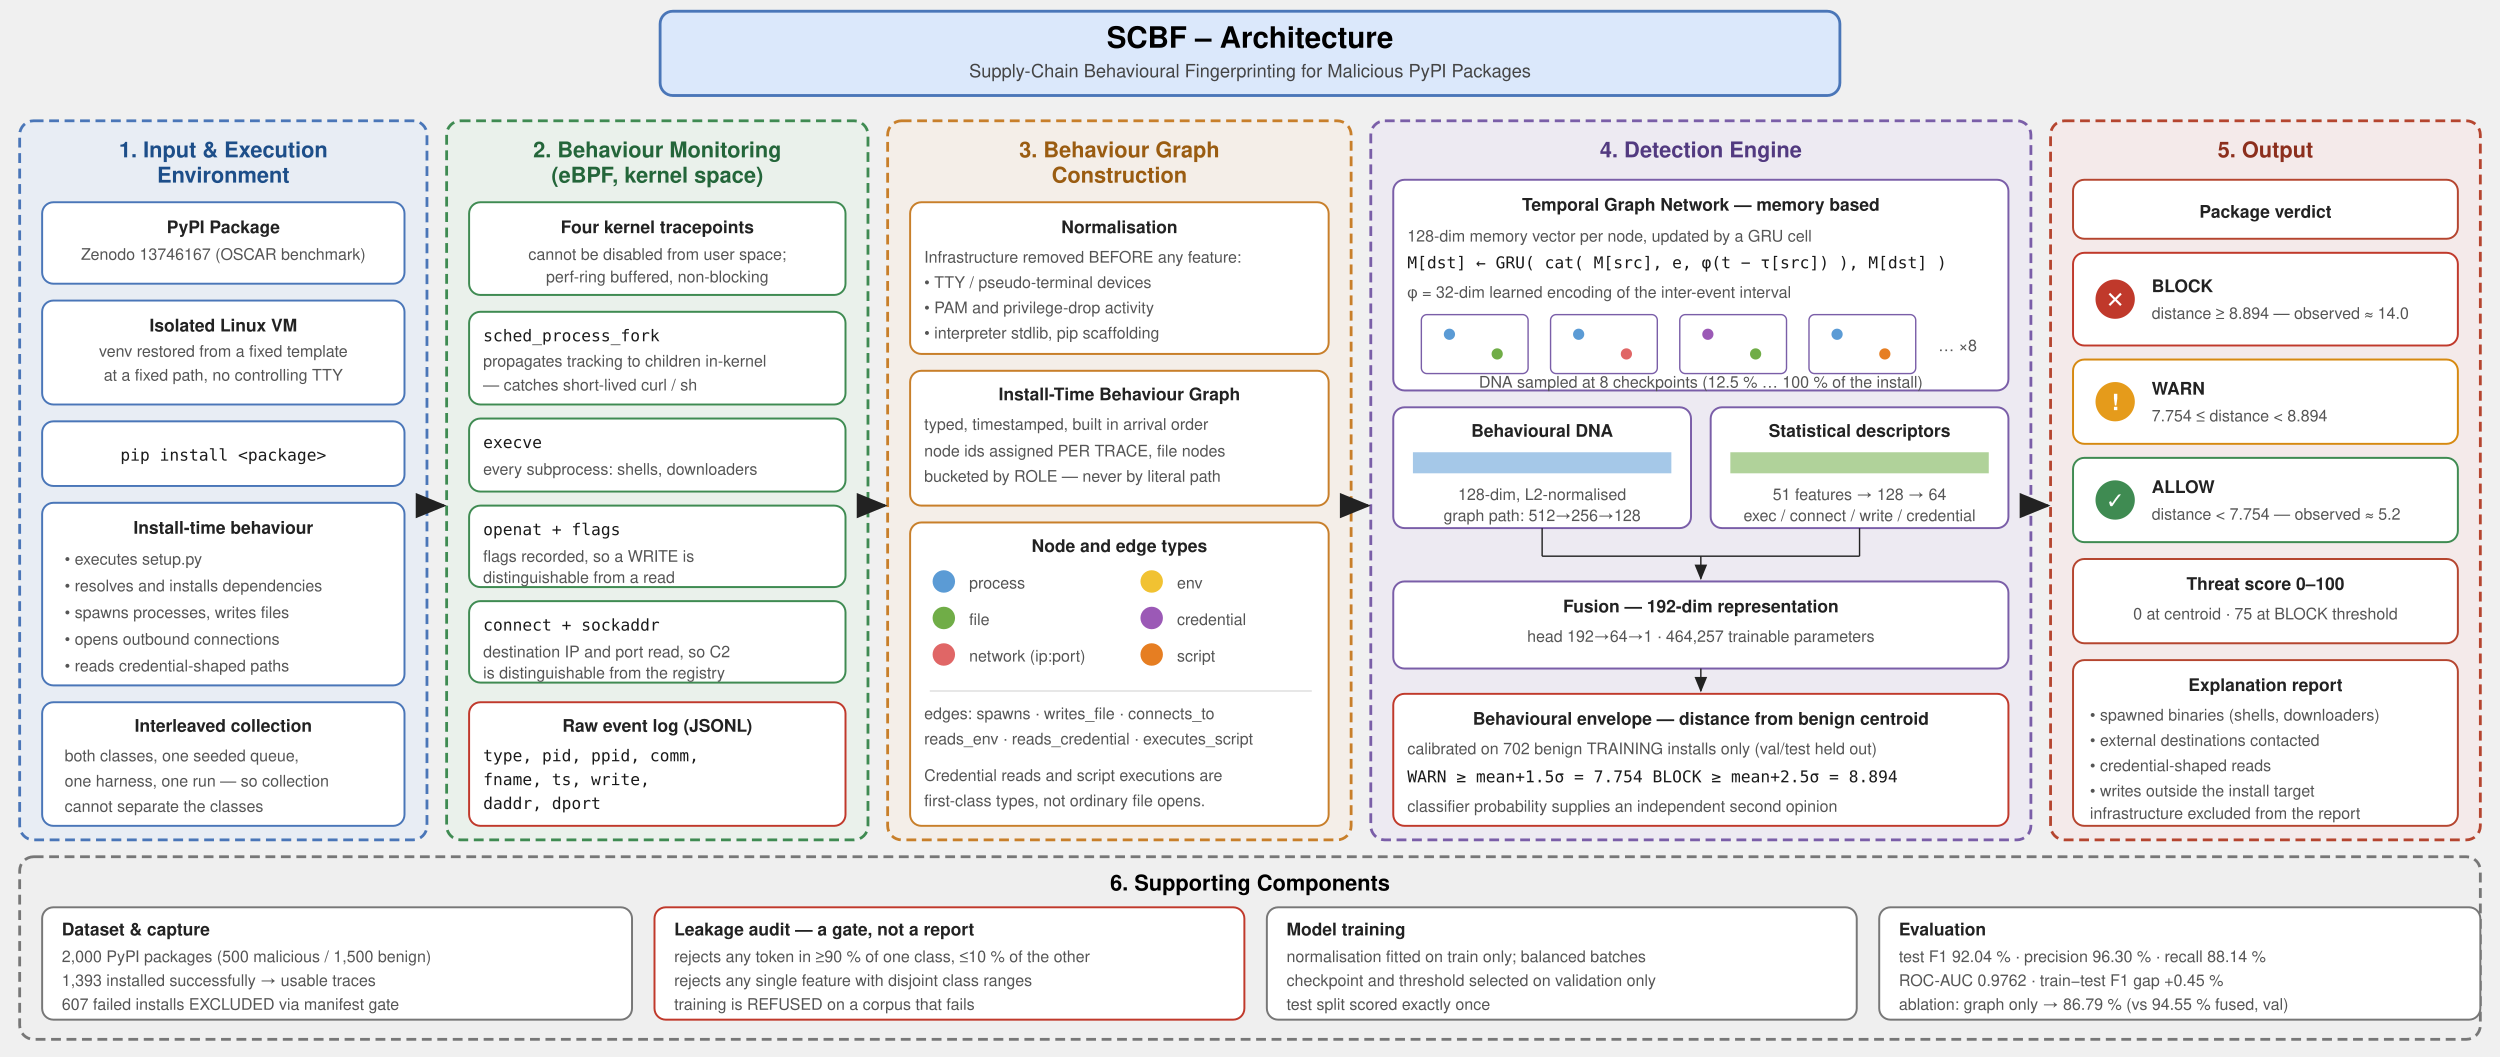
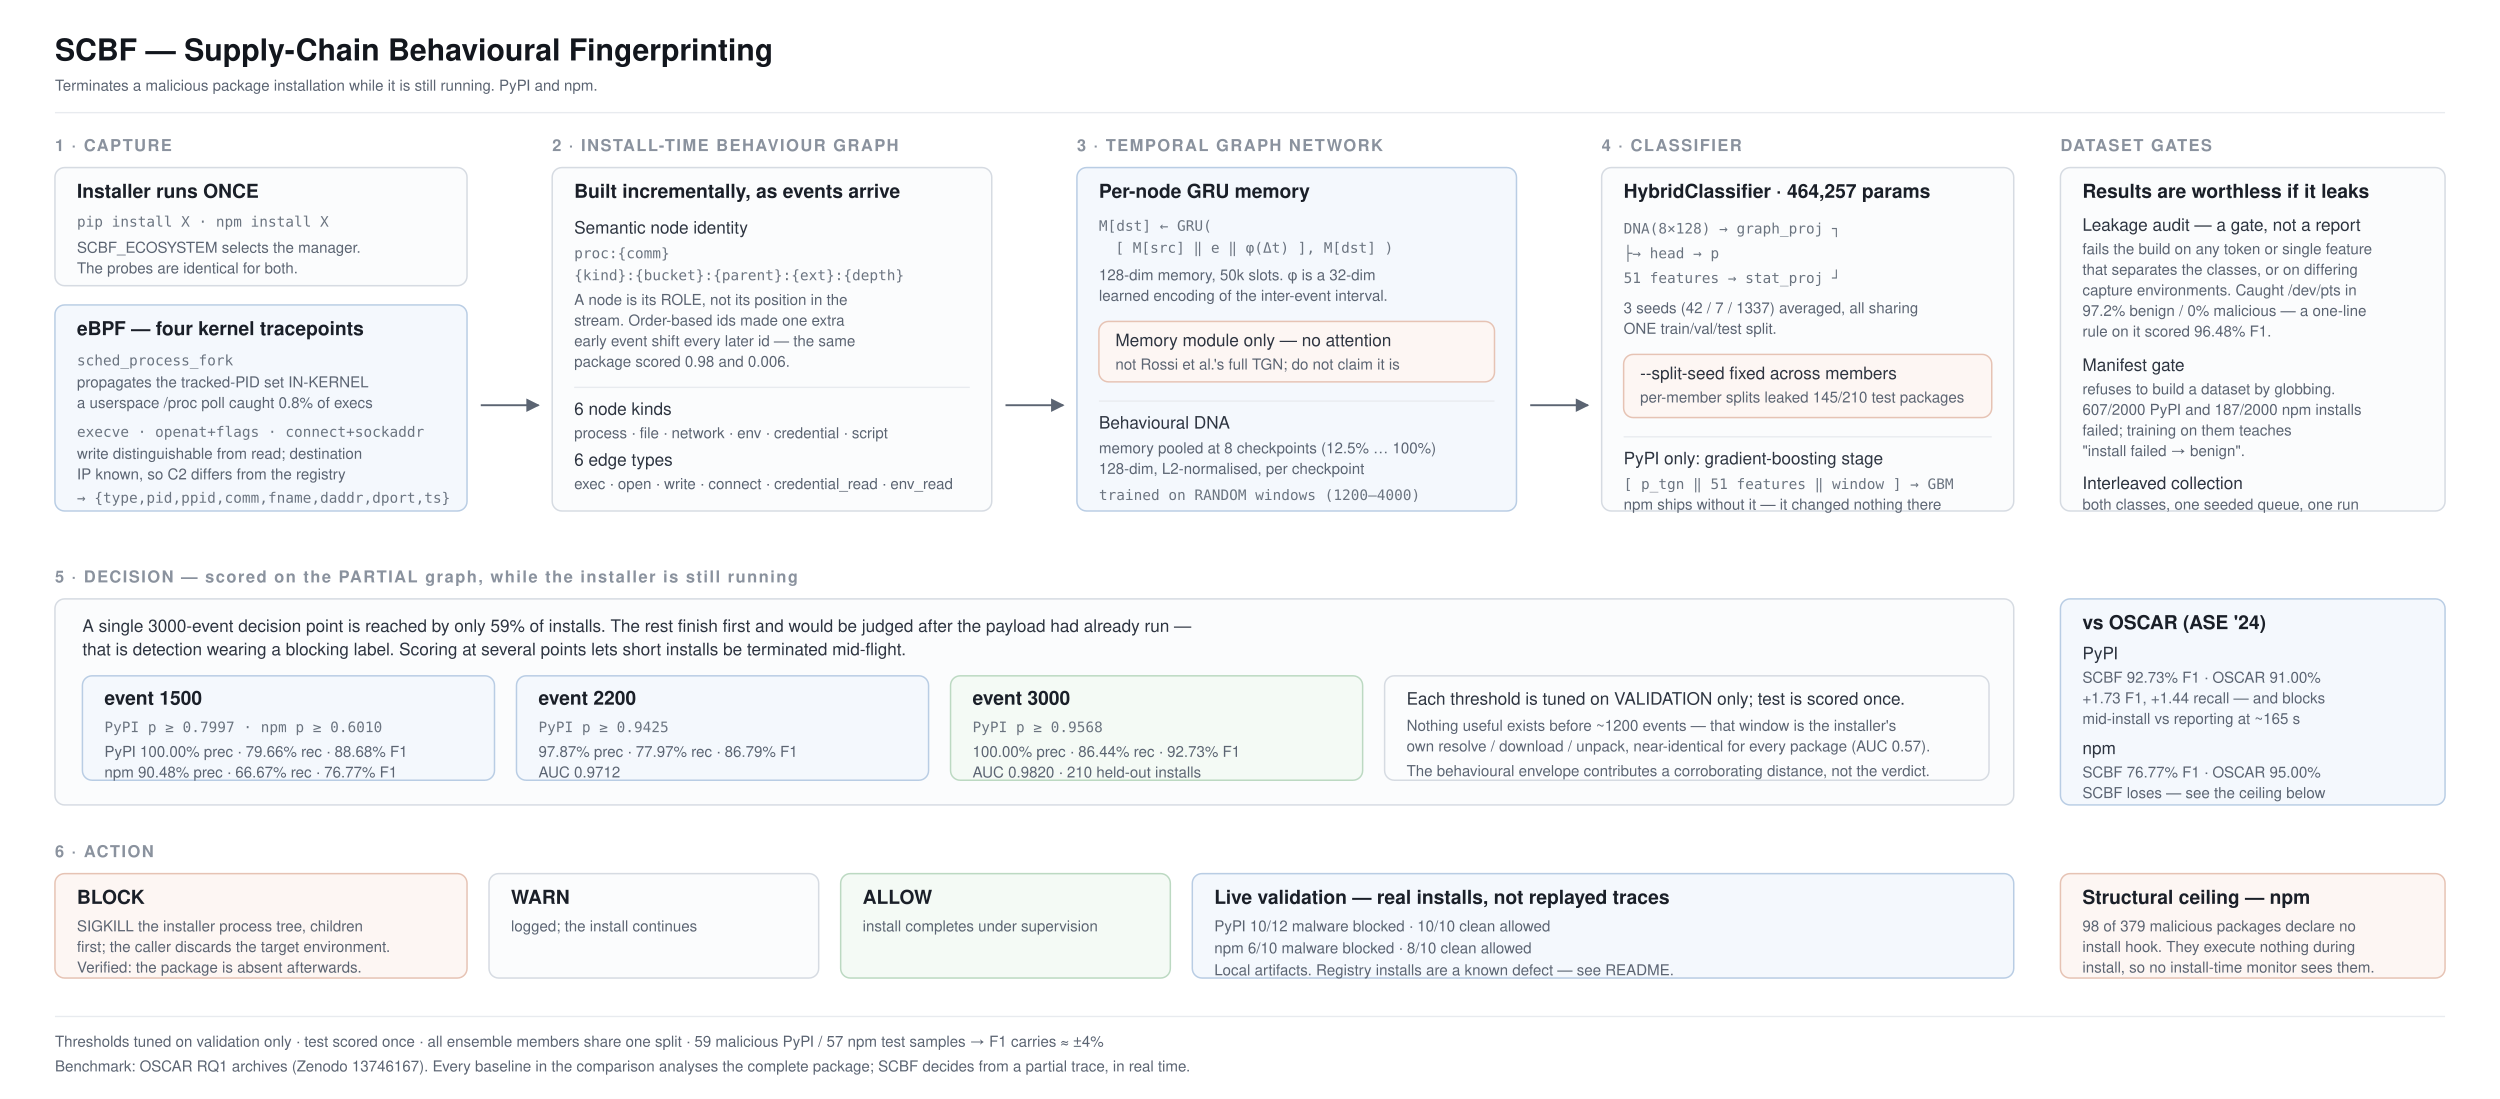
- <svg xmlns="http://www.w3.org/2000/svg" width="1780" height="752" viewBox="0 0 1780 752" font-family="Helvetica Neue, Helvetica, Arial, sans-serif">
+ <svg xmlns="http://www.w3.org/2000/svg" width="1820" height="800" viewBox="0 0 1820 800" font-family="Helvetica Neue, Helvetica, Arial, sans-serif">
  <defs>
-     <marker id="ar" markerWidth="11" markerHeight="9" refX="10" refY="4.5" orient="auto">
-       <polygon points="0 0, 11 4.5, 0 9" fill="#222" />
+     <marker id="a" viewBox="0 0 10 10" refX="9" refY="5" markerWidth="7" markerHeight="7" orient="auto">
+       <path d="M0,0 L10,5 L0,10 z" fill="#5b6472" />
    </marker>
    <style>
-       .col   { rx:10; ry:10; stroke-dasharray:7 4; stroke-width:2; fill-opacity:.35 }
-       .card  { rx:8; ry:8; stroke-width:1.4; fill:#fff }
-       .ttl   { font-size:21px; font-weight:700 }
-       .sub   { font-size:13px; fill:#444 }
-       .ch    { font-size:15.5px; font-weight:700 }
-       .bd    { font-size:12.4px; fill:#222 }
-       .sm    { font-size:11.4px; fill:#555 }
-       .mono  { font-family:"SF Mono",Menlo,monospace; font-size:11.6px; fill:#1a1a1a }
+       .t   { font-size:12.5px; fill:#2d3440; }
+       .s   { font-size:11px;   fill:#5b6472; }
+       .m   { font-size:10.5px; fill:#6b7480; font-family:"SF Mono",Menlo,Consolas,monospace; }
+       .h   { font-size:14px;   fill:#1a1f28; font-weight:600; }
+       .st  { font-size:12px;   fill:#8a929e; font-weight:600; letter-spacing:.09em; }
+       .ttl { font-size:22px;   fill:#12161d; font-weight:600; }
+       .box { fill:#fbfcfd; stroke:#d6dbe2; stroke-width:1.1; rx:7; }
+       .acc { fill:#f4f8fd; stroke:#b9cde4; stroke-width:1.1; rx:7; }
+       .wrn { fill:#fdf6f3; stroke:#e6c3b4; stroke-width:1.1; rx:7; }
+       .ok  { fill:#f4faf5; stroke:#bcd9c2; stroke-width:1.1; rx:7; }
+       .ln  { stroke:#5b6472; stroke-width:1.4; fill:none; marker-end:url(#a); }
+       .sep { stroke:#e8ebef; stroke-width:1; }
    </style>
  </defs>
-   <rect x="470" y="8" width="840" height="60" rx="9" fill="#dbe8fb" stroke="#4a76b8" stroke-width="2" />
-   <text x="890" y="34" text-anchor="middle" class="ttl">SCBF – Architecture</text>
-   <text x="890" y="55" text-anchor="middle" class="sub">Supply-Chain Behavioural Fingerprinting for Malicious PyPI Packages</text>
-   <rect class="col" x="14" y="86" width="290" height="512" fill="#dbe8fb" stroke="#4a76b8" />
-   <text x="159" y="112" text-anchor="middle" class="ch" fill="#1d4e89">1. Input &amp; Execution</text>
-   <text x="159" y="130" text-anchor="middle" class="ch" fill="#1d4e89">Environment</text>
-   <rect class="card" x="30" y="144" width="258" height="58" stroke="#4a76b8" />
-   <text x="159" y="166" text-anchor="middle" class="bd" font-weight="700">PyPI Package</text>
-   <text x="159" y="185" text-anchor="middle" class="sm">Zenodo 13746167 (OSCAR benchmark)</text>
-   <rect class="card" x="30" y="214" width="258" height="74" stroke="#4a76b8" />
-   <text x="159" y="236" text-anchor="middle" class="bd" font-weight="700">Isolated Linux VM</text>
-   <text x="159" y="254" text-anchor="middle" class="sm">venv restored from a fixed template</text>
-   <text x="159" y="271" text-anchor="middle" class="sm">at a fixed path, no controlling TTY</text>
-   <rect class="card" x="30" y="300" width="258" height="46" stroke="#4a76b8" />
-   <text x="159" y="328" text-anchor="middle" class="mono">pip install &lt;package&gt;</text>
-   <rect class="card" x="30" y="358" width="258" height="130" stroke="#4a76b8" />
-   <text x="159" y="380" text-anchor="middle" class="bd" font-weight="700">Install-time behaviour</text>
-   <text x="46" y="402" class="sm">• executes setup.py</text>
-   <text x="46" y="421" class="sm">• resolves and installs dependencies</text>
-   <text x="46" y="440" class="sm">• spawns processes, writes files</text>
-   <text x="46" y="459" class="sm">• opens outbound connections</text>
-   <text x="46" y="478" class="sm">• reads credential-shaped paths</text>
-   <rect class="card" x="30" y="500" width="258" height="88" stroke="#4a76b8" fill="#f4f8ff" />
-   <text x="159" y="521" text-anchor="middle" class="bd" font-weight="700">Interleaved collection</text>
-   <text x="46" y="542" class="sm">both classes, one seeded queue,</text>
-   <text x="46" y="560" class="sm">one harness, one run — so collection</text>
-   <text x="46" y="578" class="sm">cannot separate the classes</text>
-   <rect class="col" x="318" y="86" width="300" height="512" fill="#dff2e3" stroke="#3f8b52" />
-   <text x="468" y="112" text-anchor="middle" class="ch" fill="#24663a">2. Behaviour Monitoring</text>
-   <text x="468" y="130" text-anchor="middle" class="ch" fill="#24663a">(eBPF, kernel space)</text>
-   <rect class="card" x="334" y="144" width="268" height="66" stroke="#3f8b52" />
-   <text x="468" y="166" text-anchor="middle" class="bd" font-weight="700">Four kernel tracepoints</text>
-   <text x="468" y="185" text-anchor="middle" class="sm">cannot be disabled from user space;</text>
-   <text x="468" y="201" text-anchor="middle" class="sm">perf-ring buffered, non-blocking</text>
-   <rect class="card" x="334" y="222" width="268" height="66" stroke="#3f8b52" fill="#f2fbf4" />
-   <text x="344" y="243" class="mono">sched_process_fork</text>
-   <text x="344" y="261" class="sm">propagates tracking to children in-kernel</text>
-   <text x="344" y="278" class="sm">— catches short-lived curl / sh</text>
-   <rect class="card" x="334" y="298" width="268" height="52" stroke="#3f8b52" fill="#f2fbf4" />
-   <text x="344" y="319" class="mono">execve</text>
-   <text x="344" y="338" class="sm">every subprocess: shells, downloaders</text>
-   <rect class="card" x="334" y="360" width="268" height="58" stroke="#3f8b52" fill="#f2fbf4" />
-   <text x="344" y="381" class="mono">openat  + flags</text>
-   <text x="344" y="400" class="sm">flags recorded, so a WRITE is</text>
-   <text x="344" y="415" class="sm">distinguishable from a read</text>
-   <rect class="card" x="334" y="428" width="268" height="58" stroke="#3f8b52" fill="#f2fbf4" />
-   <text x="344" y="449" class="mono">connect + sockaddr</text>
-   <text x="344" y="468" class="sm">destination IP and port read, so C2</text>
-   <text x="344" y="483" class="sm">is distinguishable from the registry</text>
-   <rect class="card" x="334" y="500" width="268" height="88" stroke="#c0392b" fill="#fdf2f0" />
-   <text x="468" y="521" text-anchor="middle" class="bd" font-weight="700">Raw event log (JSONL)</text>
-   <text x="344" y="542" class="mono">type, pid, ppid, comm,</text>
-   <text x="344" y="559" class="mono">fname, ts, write,</text>
-   <text x="344" y="576" class="mono">daddr, dport</text>
-   <rect class="col" x="632" y="86" width="330" height="512" fill="#fdeada" stroke="#c87f2a" />
-   <text x="797" y="112" text-anchor="middle" class="ch" fill="#9a5c11">3. Behaviour Graph</text>
-   <text x="797" y="130" text-anchor="middle" class="ch" fill="#9a5c11">Construction</text>
-   <rect class="card" x="648" y="144" width="298" height="108" stroke="#c87f2a" />
-   <text x="797" y="166" text-anchor="middle" class="bd" font-weight="700">Normalisation</text>
-   <text x="658" y="187" class="sm">Infrastructure removed BEFORE any feature:</text>
-   <text x="658" y="205" class="sm">• TTY / pseudo-terminal devices</text>
-   <text x="658" y="223" class="sm">• PAM and privilege-drop activity</text>
-   <text x="658" y="241" class="sm">• interpreter stdlib, pip scaffolding</text>
-   <rect class="card" x="648" y="264" width="298" height="96" stroke="#c87f2a" fill="#fffaf3" />
-   <text x="797" y="285" text-anchor="middle" class="bd" font-weight="700">Install-Time Behaviour Graph</text>
-   <text x="658" y="306" class="sm">typed, timestamped, built in arrival order</text>
-   <text x="658" y="325" class="sm">node ids assigned PER TRACE, file nodes</text>
-   <text x="658" y="343" class="sm">bucketed by ROLE — never by literal path</text>
-   <rect class="card" x="648" y="372" width="298" height="216" stroke="#c87f2a" />
-   <text x="797" y="393" text-anchor="middle" class="bd" font-weight="700">Node and edge types</text>
-   <circle cx="672" cy="414" r="8" fill="#5b9bd5" />
-   <text x="690" y="419" class="sm">process</text>
-   <circle cx="672" cy="440" r="8" fill="#70ad47" />
-   <text x="690" y="445" class="sm">file</text>
-   <circle cx="672" cy="466" r="8" fill="#e06666" />
-   <text x="690" y="471" class="sm">network (ip:port)</text>
-   <circle cx="820" cy="414" r="8" fill="#f1c232" />
-   <text x="838" y="419" class="sm">env</text>
-   <circle cx="820" cy="440" r="8" fill="#9b59b6" />
-   <text x="838" y="445" class="sm">credential</text>
-   <circle cx="820" cy="466" r="8" fill="#e67e22" />
-   <text x="838" y="471" class="sm">script</text>
-   <line x1="662" y1="492" x2="934" y2="492" stroke="#ddd" />
-   <text x="658" y="512" class="sm">edges: spawns · writes_file · connects_to</text>
-   <text x="658" y="530" class="sm">reads_env · reads_credential · executes_script</text>
-   <text x="658" y="556" class="sm">Credential reads and script executions are</text>
-   <text x="658" y="574" class="sm">first-class types, not ordinary file opens.</text>
-   <rect class="col" x="976" y="86" width="470" height="512" fill="#e8e0f7" stroke="#7a5ea8" />
-   <text x="1211" y="112" text-anchor="middle" class="ch" fill="#523a80">4. Detection Engine</text>
-   <rect class="card" x="992" y="128" width="438" height="150" stroke="#7a5ea8" />
-   <text x="1211" y="150" text-anchor="middle" class="bd" font-weight="700">Temporal Graph Network — memory based</text>
-   <text x="1002" y="172" class="sm">128-dim memory vector per node, updated by a GRU cell</text>
-   <text x="1002" y="191" class="mono">M[dst] ← GRU( cat( M[src], e, φ(t − τ[src]) ), M[dst] )</text>
-   <text x="1002" y="212" class="sm">φ = 32-dim learned encoding of the inter-event interval</text>
-   <g stroke="#7a5ea8" fill="none">
-     <rect x="1012" y="224" width="76" height="42" rx="4" />
-     <rect x="1104" y="224" width="76" height="42" rx="4" />
-     <rect x="1196" y="224" width="76" height="42" rx="4" />
-     <rect x="1288" y="224" width="76" height="42" rx="4" />
-   </g>
-   <circle cx="1032" cy="238" r="4" fill="#5b9bd5" />
-   <circle cx="1066" cy="252" r="4" fill="#70ad47" />
-   <circle cx="1124" cy="238" r="4" fill="#5b9bd5" />
-   <circle cx="1158" cy="252" r="4" fill="#e06666" />
-   <circle cx="1216" cy="238" r="4" fill="#9b59b6" />
-   <circle cx="1250" cy="252" r="4" fill="#70ad47" />
-   <circle cx="1308" cy="238" r="4" fill="#5b9bd5" />
-   <circle cx="1342" cy="252" r="4" fill="#e67e22" />
-   <text x="1380" y="250" class="sm">… ×8</text>
-   <text x="1211" y="276" text-anchor="middle" class="sm">DNA sampled at 8 checkpoints (12.5 % … 100 % of the install)</text>
-   <rect class="card" x="992" y="290" width="212" height="86" stroke="#7a5ea8" fill="#f6f2fc" />
-   <text x="1098" y="311" text-anchor="middle" class="bd" font-weight="700">Behavioural DNA</text>
-   <rect x="1006" y="322" width="184" height="15" fill="#5b9bd5" fill-opacity=".55" />
-   <text x="1098" y="356" text-anchor="middle" class="sm">128-dim, L2-normalised</text>
-   <text x="1098" y="371" text-anchor="middle" class="sm">graph path: 512→256→128</text>
-   <rect class="card" x="1218" y="290" width="212" height="86" stroke="#7a5ea8" fill="#f2f9f3" />
-   <text x="1324" y="311" text-anchor="middle" class="bd" font-weight="700">Statistical descriptors</text>
-   <rect x="1232" y="322" width="184" height="15" fill="#70ad47" fill-opacity=".55" />
-   <text x="1324" y="356" text-anchor="middle" class="sm">51 features → 128 → 64</text>
-   <text x="1324" y="371" text-anchor="middle" class="sm">exec / connect / write / credential</text>
-   <line x1="1098" y1="376" x2="1098" y2="396" stroke="#222" />
-   <line x1="1324" y1="376" x2="1324" y2="396" stroke="#222" />
-   <line x1="1098" y1="396" x2="1324" y2="396" stroke="#222" />
-   <line x1="1211" y1="396" x2="1211" y2="412" stroke="#222" marker-end="url(#ar)" />
-   <rect class="card" x="992" y="414" width="438" height="62" stroke="#7a5ea8" />
-   <text x="1211" y="436" text-anchor="middle" class="bd" font-weight="700">Fusion — 192-dim representation</text>
-   <text x="1211" y="457" text-anchor="middle" class="sm">head 192→64→1 · 464,257 trainable parameters</text>
-   <line x1="1211" y1="476" x2="1211" y2="492" stroke="#222" marker-end="url(#ar)" />
-   <rect class="card" x="992" y="494" width="438" height="94" stroke="#c0392b" fill="#fdf6f0" />
-   <text x="1211" y="516" text-anchor="middle" class="bd" font-weight="700">Behavioural envelope — distance from benign centroid</text>
-   <text x="1002" y="537" class="sm">calibrated on 702 benign TRAINING installs only (val/test held out)</text>
-   <text x="1002" y="557" class="mono">WARN ≥ mean+1.5σ = 7.754      BLOCK ≥ mean+2.5σ = 8.894</text>
-   <text x="1002" y="578" class="sm">classifier probability supplies an independent second opinion</text>
-   <rect class="col" x="1460" y="86" width="306" height="512" fill="#fbe0e0" stroke="#b5452f" />
-   <text x="1613" y="112" text-anchor="middle" class="ch" fill="#8c2f1d">5. Output</text>
-   <rect class="card" x="1476" y="128" width="274" height="42" stroke="#b5452f" />
-   <text x="1613" y="155" text-anchor="middle" class="bd" font-weight="700">Package verdict</text>
-   <rect class="card" x="1476" y="180" width="274" height="66" stroke="#c0392b" fill="#fdecea" />
-   <circle cx="1506" cy="213" r="14" fill="#c0392b" />
-   <text x="1506" y="219" text-anchor="middle" font-size="16" fill="#fff" font-weight="700">✕</text>
-   <text x="1532" y="208" class="bd" font-weight="700">BLOCK</text>
-   <text x="1532" y="227" class="sm">distance ≥ 8.894 — observed ≈ 14.0</text>
-   <rect class="card" x="1476" y="256" width="274" height="60" stroke="#d68910" fill="#fef7e7" />
-   <circle cx="1506" cy="286" r="14" fill="#e59b1b" />
-   <text x="1506" y="292" text-anchor="middle" font-size="16" fill="#fff" font-weight="700">!</text>
-   <text x="1532" y="281" class="bd" font-weight="700">WARN</text>
-   <text x="1532" y="300" class="sm">7.754 ≤ distance &lt; 8.894</text>
-   <rect class="card" x="1476" y="326" width="274" height="60" stroke="#3f8b52" fill="#eef8f0" />
-   <circle cx="1506" cy="356" r="14" fill="#3f8b52" />
-   <text x="1506" y="362" text-anchor="middle" font-size="16" fill="#fff" font-weight="700">✓</text>
-   <text x="1532" y="351" class="bd" font-weight="700">ALLOW</text>
-   <text x="1532" y="370" class="sm">distance &lt; 7.754 — observed ≈ 5.2</text>
-   <rect class="card" x="1476" y="398" width="274" height="60" stroke="#b5452f" />
-   <text x="1613" y="420" text-anchor="middle" class="bd" font-weight="700">Threat score 0–100</text>
-   <text x="1613" y="441" text-anchor="middle" class="sm">0 at centroid · 75 at BLOCK threshold</text>
-   <rect class="card" x="1476" y="470" width="274" height="118" stroke="#b5452f" />
-   <text x="1613" y="492" text-anchor="middle" class="bd" font-weight="700">Explanation report</text>
-   <text x="1488" y="513" class="sm">• spawned binaries (shells, downloaders)</text>
-   <text x="1488" y="531" class="sm">• external destinations contacted</text>
-   <text x="1488" y="549" class="sm">• credential-shaped reads</text>
-   <text x="1488" y="567" class="sm">• writes outside the install target</text>
-   <text x="1488" y="583" class="sm">infrastructure excluded from the report</text>
-   <line x1="304" y1="360" x2="316" y2="360" stroke="#222" stroke-width="2" marker-end="url(#ar)" />
-   <line x1="618" y1="360" x2="630" y2="360" stroke="#222" stroke-width="2" marker-end="url(#ar)" />
-   <line x1="962" y1="360" x2="974" y2="360" stroke="#222" stroke-width="2" marker-end="url(#ar)" />
-   <line x1="1446" y1="360" x2="1458" y2="360" stroke="#222" stroke-width="2" marker-end="url(#ar)" />
-   <rect class="col" x="14" y="610" width="1752" height="130" fill="#eeeeee" stroke="#777" />
-   <text x="890" y="634" text-anchor="middle" class="ch">6. Supporting Components</text>
-   <rect class="card" x="30" y="646" width="420" height="80" stroke="#777" />
-   <text x="44" y="666" class="bd" font-weight="700">Dataset &amp; capture</text>
-   <text x="44" y="685" class="sm">2,000 PyPI packages (500 malicious / 1,500 benign)</text>
-   <text x="44" y="702" class="sm">1,393 installed successfully → usable traces</text>
-   <text x="44" y="719" class="sm">607 failed installs EXCLUDED via manifest gate</text>
-   <rect class="card" x="466" y="646" width="420" height="80" stroke="#c0392b" fill="#fdf2f0" />
-   <text x="480" y="666" class="bd" font-weight="700">Leakage audit — a gate, not a report</text>
-   <text x="480" y="685" class="sm">rejects any token in ≥90 % of one class, ≤10 % of the other</text>
-   <text x="480" y="702" class="sm">rejects any single feature with disjoint class ranges</text>
-   <text x="480" y="719" class="sm">training is REFUSED on a corpus that fails</text>
-   <rect class="card" x="902" y="646" width="420" height="80" stroke="#777" />
-   <text x="916" y="666" class="bd" font-weight="700">Model training</text>
-   <text x="916" y="685" class="sm">normalisation fitted on train only; balanced batches</text>
-   <text x="916" y="702" class="sm">checkpoint and threshold selected on validation only</text>
-   <text x="916" y="719" class="sm">test split scored exactly once</text>
-   <rect class="card" x="1338" y="646" width="428" height="80" stroke="#777" />
-   <text x="1352" y="666" class="bd" font-weight="700">Evaluation</text>
-   <text x="1352" y="685" class="sm">test F1 92.04 % · precision 96.30 % · recall 88.14 %</text>
-   <text x="1352" y="702" class="sm">ROC-AUC 0.9762 · train−test F1 gap +0.45 %</text>
-   <text x="1352" y="719" class="sm">ablation: graph only → 86.79 % (vs 94.55 % fused, val)</text>
+   <rect width="1820" height="800" fill="#ffffff" />
+   <text x="40" y="44" class="ttl">SCBF — Supply-Chain Behavioural Fingerprinting</text>
+   <text x="40" y="66" class="s">Terminates a malicious package installation while it is still running. PyPI and npm.</text>
+   <line x1="40" y1="82" x2="1780" y2="82" class="sep" />
+   <text x="40" y="110" class="st">1 · CAPTURE</text>
+   <rect x="40" y="122" width="300" height="86" class="box" />
+   <text x="56" y="144" class="h">Installer runs ONCE</text>
+   <text x="56" y="165" class="m">pip install X   ·   npm install X</text>
+   <text x="56" y="184" class="s">SCBF_ECOSYSTEM selects the manager.</text>
+   <text x="56" y="199" class="s">The probes are identical for both.</text>
+   <rect x="40" y="222" width="300" height="150" class="acc" />
+   <text x="56" y="244" class="h">eBPF — four kernel tracepoints</text>
+   <text x="56" y="266" class="m">sched_process_fork</text>
+   <text x="56" y="282" class="s">propagates the tracked-PID set IN-KERNEL</text>
+   <text x="56" y="297" class="s">a userspace /proc poll caught 0.8% of execs</text>
+   <text x="56" y="318" class="m">execve · openat+flags · connect+sockaddr</text>
+   <text x="56" y="334" class="s">write distinguishable from read; destination</text>
+   <text x="56" y="349" class="s">IP known, so C2 differs from the registry</text>
+   <text x="56" y="366" class="m">→ {type,pid,ppid,comm,fname,daddr,dport,ts}</text>
+   <path d="M350,295 L392,295" class="ln" />
+   <text x="402" y="110" class="st">2 · INSTALL-TIME BEHAVIOUR GRAPH</text>
+   <rect x="402" y="122" width="320" height="250" class="box" />
+   <text x="418" y="144" class="h">Built incrementally, as events arrive</text>
+   <text x="418" y="170" class="t">Semantic node identity</text>
+   <text x="418" y="188" class="m">proc:{comm}</text>
+   <text x="418" y="204" class="m">{kind}:{bucket}:{parent}:{ext}:{depth}</text>
+   <text x="418" y="222" class="s">A node is its ROLE, not its position in the</text>
+   <text x="418" y="237" class="s">stream. Order-based ids made one extra</text>
+   <text x="418" y="252" class="s">early event shift every later id — the same</text>
+   <text x="418" y="267" class="s">package scored 0.98 and 0.006.</text>
+   <line x1="418" y1="282" x2="706" y2="282" class="sep" />
+   <text x="418" y="302" class="t">6 node kinds</text>
+   <text x="418" y="319" class="s">process · file · network · env · credential · script</text>
+   <text x="418" y="339" class="t">6 edge types</text>
+   <text x="418" y="356" class="s">exec · open · write · connect · credential_read · env_read</text>
+   <path d="M732,295 L774,295" class="ln" />
+   <text x="784" y="110" class="st">3 · TEMPORAL GRAPH NETWORK</text>
+   <rect x="784" y="122" width="320" height="250" class="acc" />
+   <text x="800" y="144" class="h">Per-node GRU memory</text>
+   <text x="800" y="168" class="m">M[dst] ← GRU(</text>
+   <text x="812" y="184" class="m">[ M[src] ‖ e ‖ φ(Δt) ], M[dst] )</text>
+   <text x="800" y="204" class="s">128-dim memory, 50k slots. φ is a 32-dim</text>
+   <text x="800" y="219" class="s">learned encoding of the inter-event interval.</text>
+   <rect x="800" y="234" width="288" height="44" class="wrn" />
+   <text x="812" y="252" class="t">Memory module only — no attention</text>
+   <text x="812" y="269" class="s">not Rossi et al.'s full TGN; do not claim it is</text>
+   <line x1="800" y1="292" x2="1088" y2="292" class="sep" />
+   <text x="800" y="312" class="t">Behavioural DNA</text>
+   <text x="800" y="330" class="s">memory pooled at 8 checkpoints (12.5% … 100%)</text>
+   <text x="800" y="345" class="s">128-dim, L2-normalised, per checkpoint</text>
+   <text x="800" y="364" class="m">trained on RANDOM windows (1200–4000)</text>
+   <path d="M1114,295 L1156,295" class="ln" />
+   <text x="1166" y="110" class="st">4 · CLASSIFIER</text>
+   <rect x="1166" y="122" width="300" height="250" class="box" />
+   <text x="1182" y="144" class="h">HybridClassifier · 464,257 params</text>
+   <text x="1182" y="170" class="m">DNA(8×128) → graph_proj ┐</text>
+   <text x="1182" y="188" class="m">                        ├→ head → p</text>
+   <text x="1182" y="206" class="m">51 features → stat_proj ┘</text>
+   <text x="1182" y="228" class="s">3 seeds (42 / 7 / 1337) averaged, all sharing</text>
+   <text x="1182" y="243" class="s">ONE train/val/test split.</text>
+   <rect x="1182" y="258" width="268" height="46" class="wrn" />
+   <text x="1194" y="276" class="t">--split-seed fixed across members</text>
+   <text x="1194" y="293" class="s">per-member splits leaked 145/210 test packages</text>
+   <line x1="1182" y1="318" x2="1450" y2="318" class="sep" />
+   <text x="1182" y="338" class="t">PyPI only: gradient-boosting stage</text>
+   <text x="1182" y="356" class="m">[ p_tgn ‖ 51 features ‖ window ] → GBM</text>
+   <text x="1182" y="371" class="s">npm ships without it — it changed nothing there</text>
+   <text x="40" y="424" class="st">5 · DECISION — scored on the PARTIAL graph, while the installer is still running</text>
+   <rect x="40" y="436" width="1426" height="150" class="box" />
+   <text x="60" y="460" class="t">A single 3000-event decision point is reached by only 59% of installs. The rest finish first and would be judged after the payload had already run —</text>
+   <text x="60" y="477" class="t">that is detection wearing a blocking label. Scoring at several points lets short installs be terminated mid-flight.</text>
+   <rect x="60" y="492" width="300" height="76" class="acc" />
+   <text x="76" y="513" class="h">event 1500</text>
+   <text x="76" y="533" class="m">PyPI p ≥ 0.7997 · npm p ≥ 0.6010</text>
+   <text x="76" y="551" class="s">PyPI 100.00% prec · 79.66% rec · 88.68% F1</text>
+   <text x="76" y="566" class="s">npm   90.48% prec · 66.67% rec · 76.77% F1</text>
+   <rect x="376" y="492" width="300" height="76" class="acc" />
+   <text x="392" y="513" class="h">event 2200</text>
+   <text x="392" y="533" class="m">PyPI p ≥ 0.9425</text>
+   <text x="392" y="551" class="s">97.87% prec · 77.97% rec · 86.79% F1</text>
+   <text x="392" y="566" class="s">AUC 0.9712</text>
+   <rect x="692" y="492" width="300" height="76" class="ok" />
+   <text x="708" y="513" class="h">event 3000</text>
+   <text x="708" y="533" class="m">PyPI p ≥ 0.9568</text>
+   <text x="708" y="551" class="s">100.00% prec · 86.44% rec · 92.73% F1</text>
+   <text x="708" y="566" class="s">AUC 0.9820 · 210 held-out installs</text>
+   <rect x="1008" y="492" width="440" height="76" class="box" />
+   <text x="1024" y="513" class="t">Each threshold is tuned on VALIDATION only; test is scored once.</text>
+   <text x="1024" y="532" class="s">Nothing useful exists before ~1200 events — that window is the installer's</text>
+   <text x="1024" y="547" class="s">own resolve / download / unpack, near-identical for every package (AUC 0.57).</text>
+   <text x="1024" y="565" class="s">The behavioural envelope contributes a corroborating distance, not the verdict.</text>
+   <text x="40" y="624" class="st">6 · ACTION</text>
+   <rect x="40" y="636" width="300" height="76" class="wrn" />
+   <text x="56" y="658" class="h">BLOCK</text>
+   <text x="56" y="678" class="s">SIGKILL the installer process tree, children</text>
+   <text x="56" y="693" class="s">first; the caller discards the target environment.</text>
+   <text x="56" y="708" class="s">Verified: the package is absent afterwards.</text>
+   <rect x="356" y="636" width="240" height="76" class="box" />
+   <text x="372" y="658" class="h">WARN</text>
+   <text x="372" y="678" class="s">logged; the install continues</text>
+   <rect x="612" y="636" width="240" height="76" class="ok" />
+   <text x="628" y="658" class="h">ALLOW</text>
+   <text x="628" y="678" class="s">install completes under supervision</text>
+   <rect x="868" y="636" width="598" height="76" class="acc" />
+   <text x="884" y="658" class="h">Live validation — real installs, not replayed traces</text>
+   <text x="884" y="678" class="s">PyPI  10/12 malware blocked · 10/10 clean allowed</text>
+   <text x="884" y="694" class="s">npm    6/10 malware blocked ·  8/10 clean allowed</text>
+   <text x="884" y="710" class="s">Local artifacts. Registry installs are a known defect — see README.</text>
+   <text x="1500" y="110" class="st">DATASET GATES</text>
+   <rect x="1500" y="122" width="280" height="250" class="box" />
+   <text x="1516" y="144" class="h">Results are worthless if it leaks</text>
+   <text x="1516" y="168" class="t">Leakage audit — a gate, not a report</text>
+   <text x="1516" y="185" class="s">fails the build on any token or single feature</text>
+   <text x="1516" y="200" class="s">that separates the classes, or on differing</text>
+   <text x="1516" y="215" class="s">capture environments. Caught /dev/pts in</text>
+   <text x="1516" y="230" class="s">97.2% benign / 0% malicious — a one-line</text>
+   <text x="1516" y="245" class="s">rule on it scored 96.48% F1.</text>
+   <text x="1516" y="270" class="t">Manifest gate</text>
+   <text x="1516" y="287" class="s">refuses to build a dataset by globbing.</text>
+   <text x="1516" y="302" class="s">607/2000 PyPI and 187/2000 npm installs</text>
+   <text x="1516" y="317" class="s">failed; training on them teaches</text>
+   <text x="1516" y="332" class="s">"install failed → benign".</text>
+   <text x="1516" y="356" class="t">Interleaved collection</text>
+   <text x="1516" y="371" class="s">both classes, one seeded queue, one run</text>
+   <rect x="1500" y="436" width="280" height="150" class="acc" />
+   <text x="1516" y="458" class="h">vs OSCAR (ASE '24)</text>
+   <text x="1516" y="480" class="t">PyPI</text>
+   <text x="1516" y="497" class="s">SCBF 92.73% F1 · OSCAR 91.00%</text>
+   <text x="1516" y="512" class="s">+1.73 F1, +1.44 recall — and blocks</text>
+   <text x="1516" y="527" class="s">mid-install vs reporting at ~165 s</text>
+   <text x="1516" y="549" class="t">npm</text>
+   <text x="1516" y="566" class="s">SCBF 76.77% F1 · OSCAR 95.00%</text>
+   <text x="1516" y="581" class="s">SCBF loses — see the ceiling below</text>
+   <rect x="1500" y="636" width="280" height="76" class="wrn" />
+   <text x="1516" y="658" class="h">Structural ceiling — npm</text>
+   <text x="1516" y="678" class="s">98 of 379 malicious packages declare no</text>
+   <text x="1516" y="693" class="s">install hook. They execute nothing during</text>
+   <text x="1516" y="708" class="s">install, so no install-time monitor sees them.</text>
+   <line x1="40" y1="740" x2="1780" y2="740" class="sep" />
+   <text x="40" y="762" class="s">Thresholds tuned on validation only · test scored once · all ensemble members share one split · 59 malicious PyPI / 57 npm test samples → F1 carries ≈ ±4%</text>
+   <text x="40" y="780" class="s">Benchmark: OSCAR RQ1 archives (Zenodo 13746167). Every baseline in the comparison analyses the complete package; SCBF decides from a partial trace, in real time.</text>
</svg>
